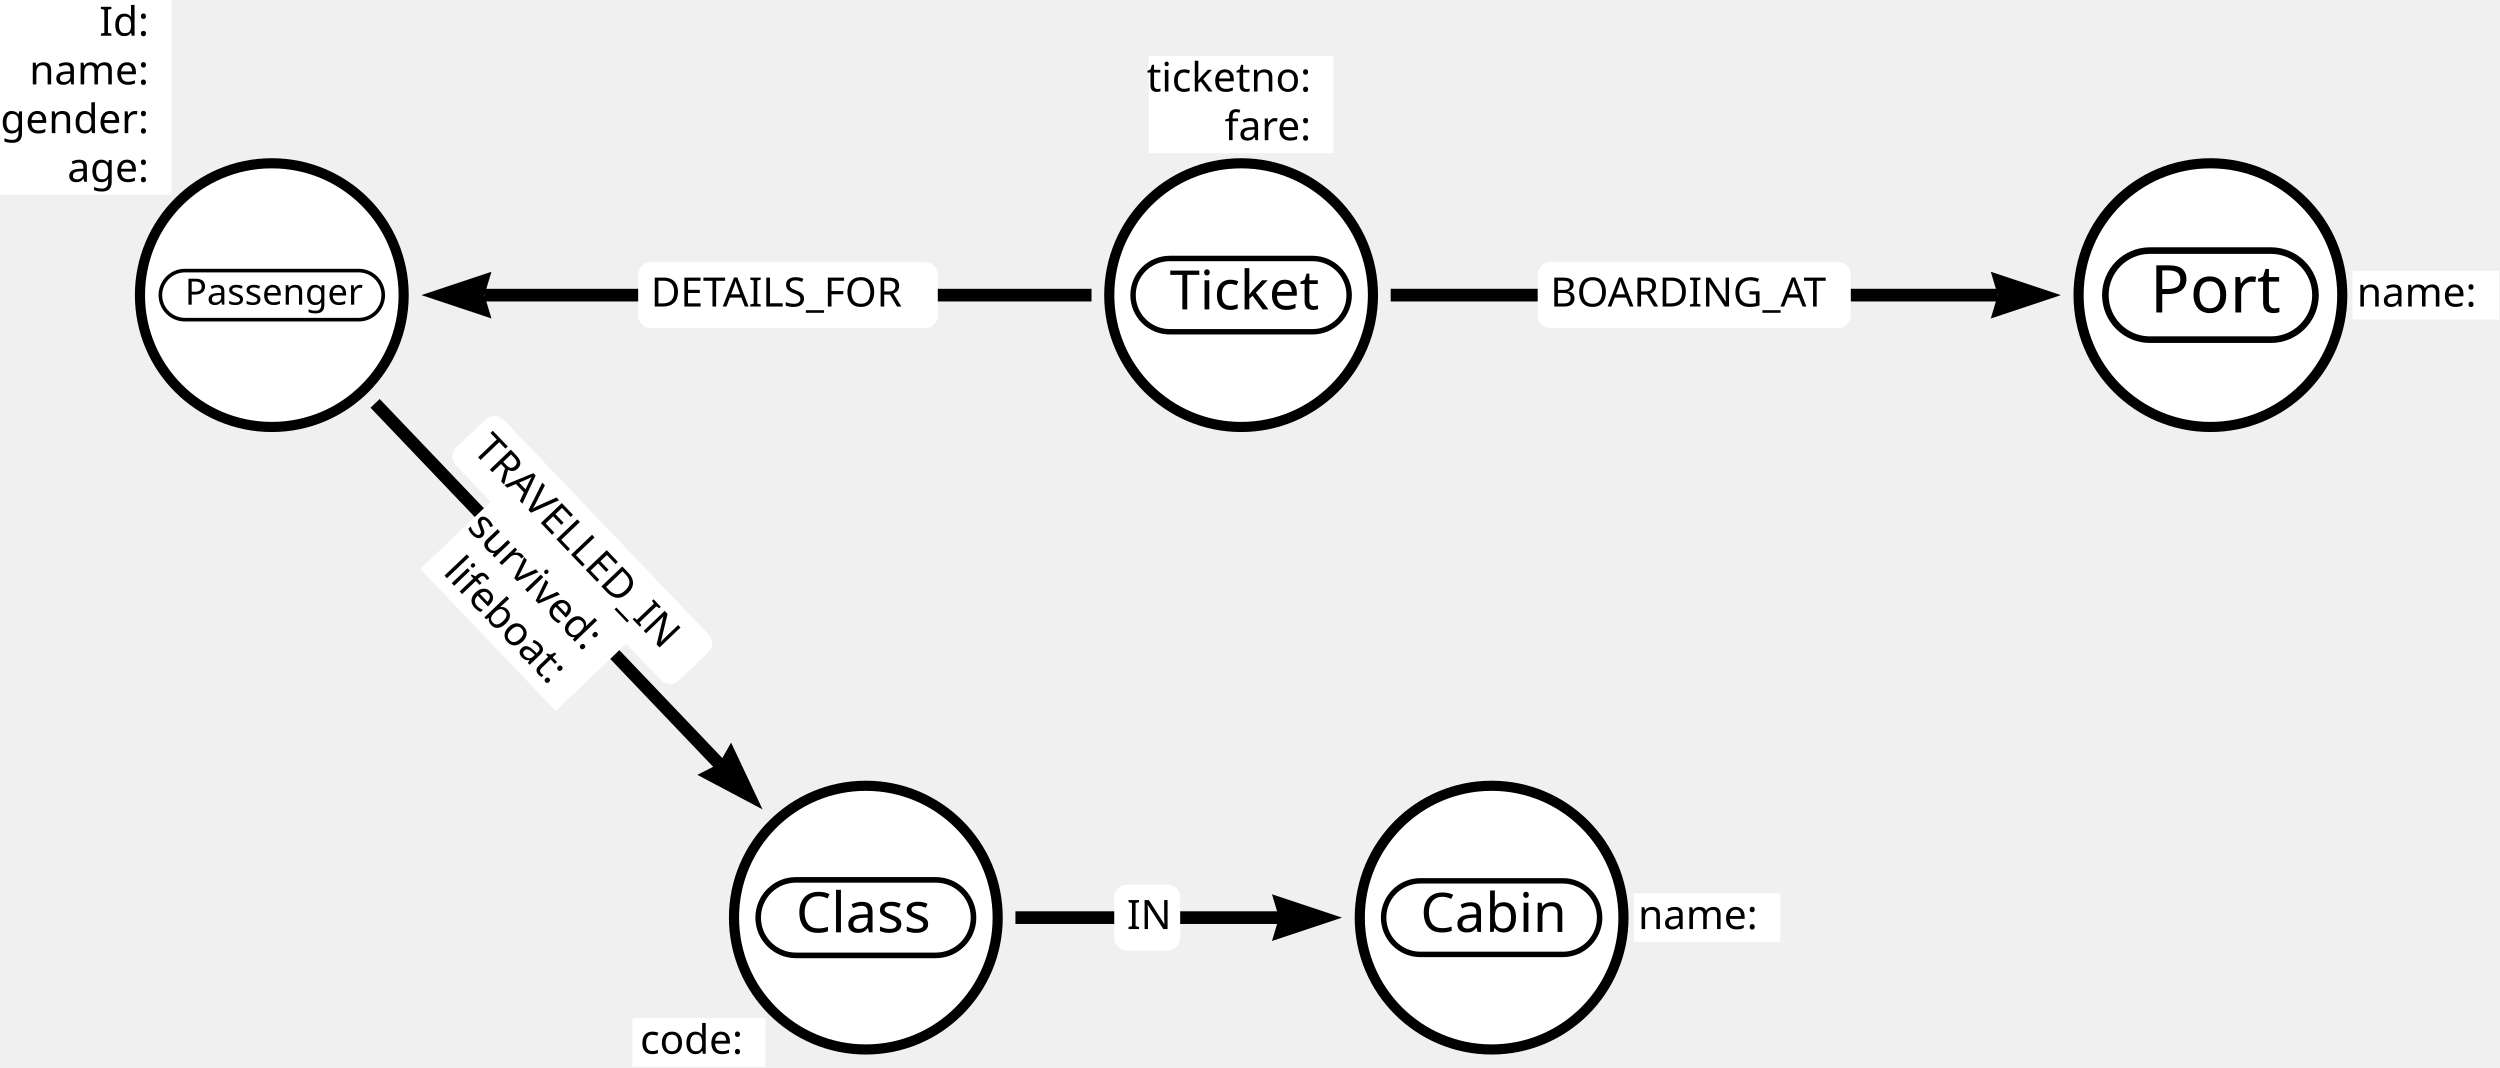
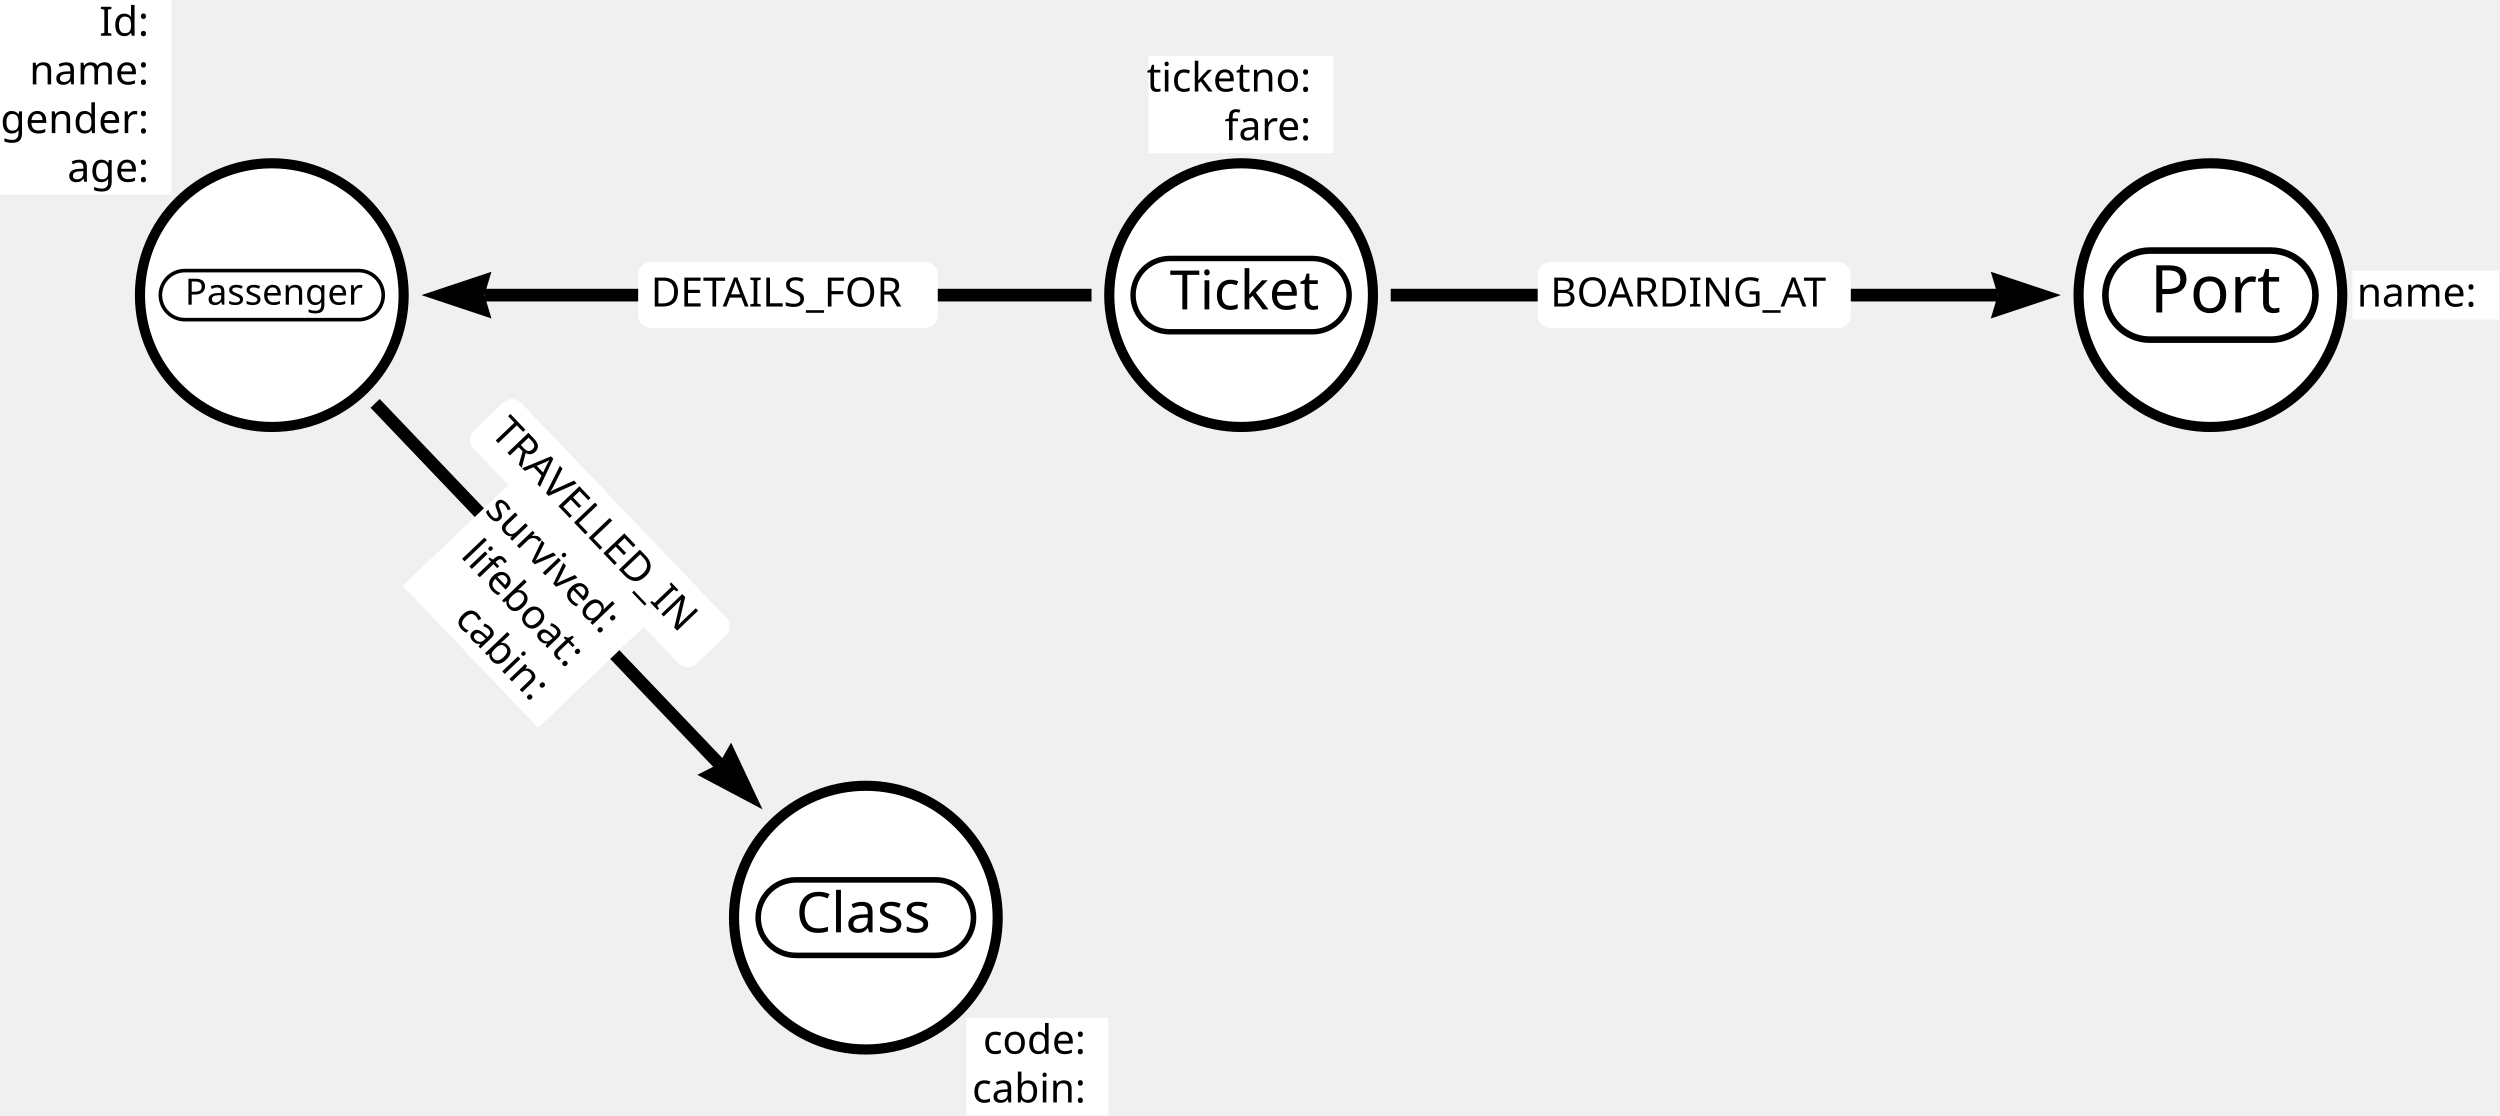
- <svg xmlns="http://www.w3.org/2000/svg" width="986" height="421" viewBox="0 0 986 421">
+ <svg xmlns="http://www.w3.org/2000/svg" width="986" height="440" viewBox="0 0 986 440">
  <defs>
    <style type="text/css" />
  </defs>
  <g transform="translate(368.1387 106.7889) scale(1)">
    <g class="relationship">
      <g transform="translate(121.3565 9.609042) rotate(180)" stroke-width="5" stroke="#000000">
        <path d="M 59 0 L 298.433 0" />
        <polygon points="-24.862,0 -27.625,9.208 0,0 -27.625,-9.208" fill="#000000" transform="translate(323.2956 0) rotate(0)" stroke="none" />
      </g>
      <g transform="translate(-57.36023 9.609042) rotate(360) translate(0 -13)">
        <g transform="translate(0 0)">
          <g transform="translate(-59.08594 0)" fill="#ffffff" stroke="#000000" stroke-width="0">
            <rect x="0" y="0" width="118.172" height="26" rx="5" ry="5" stroke="none" />
            <text xml:space="preserve" x="5" y="17.5" stroke="none" text-anchor="left" font-family="sans-serif" font-size="16" font-weight="normal" fill="#000000">DETAILS_FOR</text>
          </g>
        </g>
      </g>
    </g>
    <g class="relationship">
      <g transform="translate(121.3565 9.609042) rotate(0)" stroke-width="5" stroke="#000000">
        <path d="M 59 0 L 298.433 0" />
        <polygon points="-24.862,0 -27.625,9.208 0,0 -27.625,-9.208" fill="#000000" transform="translate(323.2956 0) rotate(0)" stroke="none" />
      </g>
      <g transform="translate(300.0732 9.609042) rotate(0) translate(0 -13)">
        <g transform="translate(0 0)">
          <g transform="translate(-61.75 0)" fill="#ffffff" stroke="#000000" stroke-width="0">
            <rect x="0" y="0" width="123.5" height="26" rx="5" ry="5" stroke="none" />
            <text xml:space="preserve" x="5" y="17.5" stroke="none" text-anchor="left" font-family="sans-serif" font-size="16" font-weight="normal" fill="#000000">BOARDING_AT</text>
          </g>
        </g>
      </g>
    </g>
    <g class="relationship">
      <g transform="translate(-260.9391 9.609042) rotate(46.34008)" stroke-width="5" stroke="#000000">
        <path d="M 59 0 L 255.502 0" />
        <polygon points="-24.862,0 -27.625,9.208 0,0 -27.625,-9.208" fill="#000000" transform="translate(280.3638 0) rotate(0)" stroke="none" />
      </g>
-       <g transform="translate(-152.3768 123.3722) rotate(46.34008) translate(0 -32.2)">
+       <g transform="translate(-152.3768 123.3722) rotate(46.34008) translate(0 -41.8)">
        <g transform="translate(0 0)">
          <g transform="translate(-63.53906 0)" fill="#ffffff" stroke="#000000" stroke-width="0">
            <rect x="0" y="0" width="127.078" height="26" rx="5" ry="5" stroke="none" />
            <text xml:space="preserve" x="5" y="17.5" stroke="none" text-anchor="left" font-family="sans-serif" font-size="16" font-weight="normal" fill="#000000">TRAVELLED_IN</text>
          </g>
        </g>
        <g transform="translate(0 26)">
          <g transform="translate(-38.67969 0)" fill="white">
-             <rect x="0" y="0" width="77.359" height="38.4" rx="0" ry="0" stroke="none" />
+             <rect x="0" y="0" width="77.359" height="57.6" rx="0" ry="0" stroke="none" />
            <g font-family="sans-serif" font-size="16" font-weight="normal" fill="#000000" text-anchor="end">
              <text xml:space="preserve" x="68.469" y="14.1" stroke="none">survived:</text>
              <text xml:space="preserve" x="72.914" y="14.1" stroke="none" text-anchor="start" />
              <text xml:space="preserve" x="68.469" y="33.3" stroke="none" text-anchor="end">lifeboat:</text>
              <text xml:space="preserve" x="72.914" y="33.3" stroke="none" text-anchor="start" />
+               <text xml:space="preserve" x="68.469" y="52.5" stroke="none" text-anchor="end">cabin:</text>
+               <text xml:space="preserve" x="72.914" y="52.5" stroke="none" text-anchor="start" />
            </g>
-           </g>
-         </g>
-       </g>
-     </g>
-     <g class="relationship">
-       <g transform="translate(-26.65031 255.1219) rotate(0)" stroke-width="5" stroke="#000000">
-         <path d="M 59 0 L 162.945 0" />
-         <polygon points="-24.862,0 -27.625,9.208 0,0 -27.625,-9.208" fill="#000000" transform="translate(187.8071 0) rotate(0)" stroke="none" />
-       </g>
-       <g transform="translate(84.32219 255.1219) rotate(0) translate(0 -13)">
-         <g transform="translate(0 0)">
-           <g transform="translate(-13 0)" fill="#ffffff" stroke="#000000" stroke-width="0">
-             <rect x="0" y="0" width="26" height="26" rx="5" ry="5" stroke="none" />
-             <text xml:space="preserve" x="5" y="17.5" stroke="none" text-anchor="left" font-family="sans-serif" font-size="16" font-weight="normal" fill="#000000">IN</text>
          </g>
        </g>
      </g>
    </g>
    <g class="node">
      <g fill="#ffffff" stroke="#000000" stroke-width="4">
        <circle cx="-260.939" cy="9.609" r="52" />
      </g>
      <g transform="translate(-260.9391 9.609042)">
        <g transform="scale(0.3584151) translate(0 -27)">
          <g transform="translate(0 0)">
            <g transform="translate(-122.6152 0)">
              <g fill="#ffffff" stroke="#000000" stroke-width="4">
                <rect x="0" y="0" width="245.23" height="54" rx="27" ry="27" />
                <text xml:space="preserve" x="27" y="37.5" stroke="none" font-family="sans-serif" font-size="40" font-weight="normal" fill="#000000">Passenger</text>
              </g>
            </g>
          </g>
        </g>
        <g transform="translate(-39.59798 -116.398)">
          <g transform="translate(0 0)">
            <g transform="translate(-67.60156 0)" fill="white">
              <rect x="0" y="0" width="67.602" height="76.8" rx="0" ry="0" stroke="none" />
              <g font-family="sans-serif" font-size="16" font-weight="normal" fill="#000000" text-anchor="end">
                <text xml:space="preserve" x="58.711" y="14.1" stroke="none">Id:</text>
                <text xml:space="preserve" x="63.156" y="14.1" stroke="none" text-anchor="start" />
                <text xml:space="preserve" x="58.711" y="33.3" stroke="none" text-anchor="end">name:</text>
                <text xml:space="preserve" x="63.156" y="33.3" stroke="none" text-anchor="start" />
                <text xml:space="preserve" x="58.711" y="52.5" stroke="none" text-anchor="end">gender:</text>
                <text xml:space="preserve" x="63.156" y="52.5" stroke="none" text-anchor="start" />
                <text xml:space="preserve" x="58.711" y="71.7" stroke="none" text-anchor="end">age:</text>
                <text xml:space="preserve" x="63.156" y="71.7" stroke="none" text-anchor="start" />
              </g>
            </g>
          </g>
        </g>
      </g>
    </g>
    <g class="node">
      <g fill="#ffffff" stroke="#000000" stroke-width="4">
        <circle cx="121.357" cy="9.609" r="52" />
      </g>
      <g transform="translate(121.3565 9.609042)">
        <g transform="scale(0.535381) translate(0 -27)">
          <g transform="translate(0 0)">
            <g transform="translate(-79.59766 0)">
              <g fill="#ffffff" stroke="#000000" stroke-width="4">
                <rect x="0" y="0" width="159.195" height="54" rx="27" ry="27" />
                <text xml:space="preserve" x="27" y="37.5" stroke="none" font-family="sans-serif" font-size="40" font-weight="normal" fill="#000000">Ticket</text>
              </g>
            </g>
          </g>
        </g>
        <g transform="translate(3.429011037612589e-15 -94.4)">
          <g transform="translate(0 0)">
            <g transform="translate(-36.46094 0)" fill="white">
              <rect x="0" y="0" width="72.922" height="38.4" rx="0" ry="0" stroke="none" />
              <g font-family="sans-serif" font-size="16" font-weight="normal" fill="#000000" text-anchor="end">
                <text xml:space="preserve" x="64.031" y="14.1" stroke="none">ticketno:</text>
                <text xml:space="preserve" x="68.477" y="14.1" stroke="none" text-anchor="start" />
                <text xml:space="preserve" x="64.031" y="33.3" stroke="none" text-anchor="end">fare:</text>
                <text xml:space="preserve" x="68.477" y="33.3" stroke="none" text-anchor="start" />
              </g>
            </g>
          </g>
        </g>
      </g>
    </g>
    <g class="node">
      <g fill="#ffffff" stroke="#000000" stroke-width="4">
        <circle cx="503.652" cy="9.609" r="52" />
      </g>
      <g transform="translate(503.6521 9.609042)">
        <g transform="scale(0.6505973) translate(0 -27)">
          <g transform="translate(0 0)">
            <g transform="translate(-63.67969 0)">
              <g fill="#ffffff" stroke="#000000" stroke-width="4">
                <rect x="0" y="0" width="127.359" height="54" rx="27" ry="27" />
                <text xml:space="preserve" x="27" y="37.5" stroke="none" font-family="sans-serif" font-size="40" font-weight="normal" fill="#000000">Port</text>
              </g>
            </g>
          </g>
        </g>
        <g transform="translate(56 -9.6)">
          <g transform="translate(0 0)">
            <g transform="translate(0 0)" fill="white">
              <rect x="0" y="0" width="57.805" height="19.2" rx="0" ry="0" stroke="none" />
              <g font-family="sans-serif" font-size="16" font-weight="normal" fill="#000000" text-anchor="end">
                <text xml:space="preserve" x="48.914" y="14.1" stroke="none">name:</text>
                <text xml:space="preserve" x="53.359" y="14.1" stroke="none" text-anchor="start" />
              </g>
            </g>
          </g>
        </g>
      </g>
    </g>
    <g class="node">
      <g fill="#ffffff" stroke="#000000" stroke-width="4">
        <circle cx="-26.65" cy="255.122" r="52" />
      </g>
      <g transform="translate(-26.65031 255.1219)">
        <g transform="scale(0.5514315) translate(0 -27)">
          <g transform="translate(0 0)">
            <g transform="translate(-77.00977 0)">
              <g fill="#ffffff" stroke="#000000" stroke-width="4">
                <rect x="0" y="0" width="154.02" height="54" rx="27" ry="27" />
                <text xml:space="preserve" x="27" y="37.5" stroke="none" font-family="sans-serif" font-size="40" font-weight="normal" fill="#000000">Class</text>
              </g>
            </g>
          </g>
        </g>
-         <g transform="translate(-39.59798 39.59798)">
-           <g transform="translate(0 0)">
-             <g transform="translate(-52.47656 0)" fill="white">
-               <rect x="0" y="0" width="52.477" height="19.2" rx="0" ry="0" stroke="none" />
-               <g font-family="sans-serif" font-size="16" font-weight="normal" fill="#000000" text-anchor="end">
-                 <text xml:space="preserve" x="43.586" y="14.1" stroke="none">code:</text>
-                 <text xml:space="preserve" x="48.031" y="14.1" stroke="none" text-anchor="start" />
-               </g>
-             </g>
-           </g>
-         </g>
-       </g>
-     </g>
-     <g class="node">
-       <g fill="#ffffff" stroke="#000000" stroke-width="4">
-         <circle cx="220.157" cy="255.122" r="52" />
-       </g>
-       <g transform="translate(220.1568 255.1219)">
-         <g transform="scale(0.5374503) translate(0 -27)">
-           <g transform="translate(0 0)">
-             <g transform="translate(-79.25586 0)">
-               <g fill="#ffffff" stroke="#000000" stroke-width="4">
-                 <rect x="0" y="0" width="158.512" height="54" rx="27" ry="27" />
-                 <text xml:space="preserve" x="27" y="37.5" stroke="none" font-family="sans-serif" font-size="40" font-weight="normal" fill="#000000">Cabin</text>
-               </g>
-             </g>
-           </g>
-         </g>
-         <g transform="translate(56 -9.6)">
+         <g transform="translate(39.59798 39.59798)">
          <g transform="translate(0 0)">
            <g transform="translate(0 0)" fill="white">
-               <rect x="0" y="0" width="57.805" height="19.2" rx="0" ry="0" stroke="none" />
+               <rect x="0" y="0" width="56.031" height="38.4" rx="0" ry="0" stroke="none" />
              <g font-family="sans-serif" font-size="16" font-weight="normal" fill="#000000" text-anchor="end">
-                 <text xml:space="preserve" x="48.914" y="14.1" stroke="none">name:</text>
-                 <text xml:space="preserve" x="53.359" y="14.1" stroke="none" text-anchor="start" />
+                 <text xml:space="preserve" x="47.141" y="14.1" stroke="none">code:</text>
+                 <text xml:space="preserve" x="51.586" y="14.1" stroke="none" text-anchor="start" />
+                 <text xml:space="preserve" x="47.141" y="33.3" stroke="none" text-anchor="end">cabin:</text>
+                 <text xml:space="preserve" x="51.586" y="33.3" stroke="none" text-anchor="start" />
              </g>
            </g>
          </g>
        </g>
      </g>
    </g>
  </g>
</svg>
